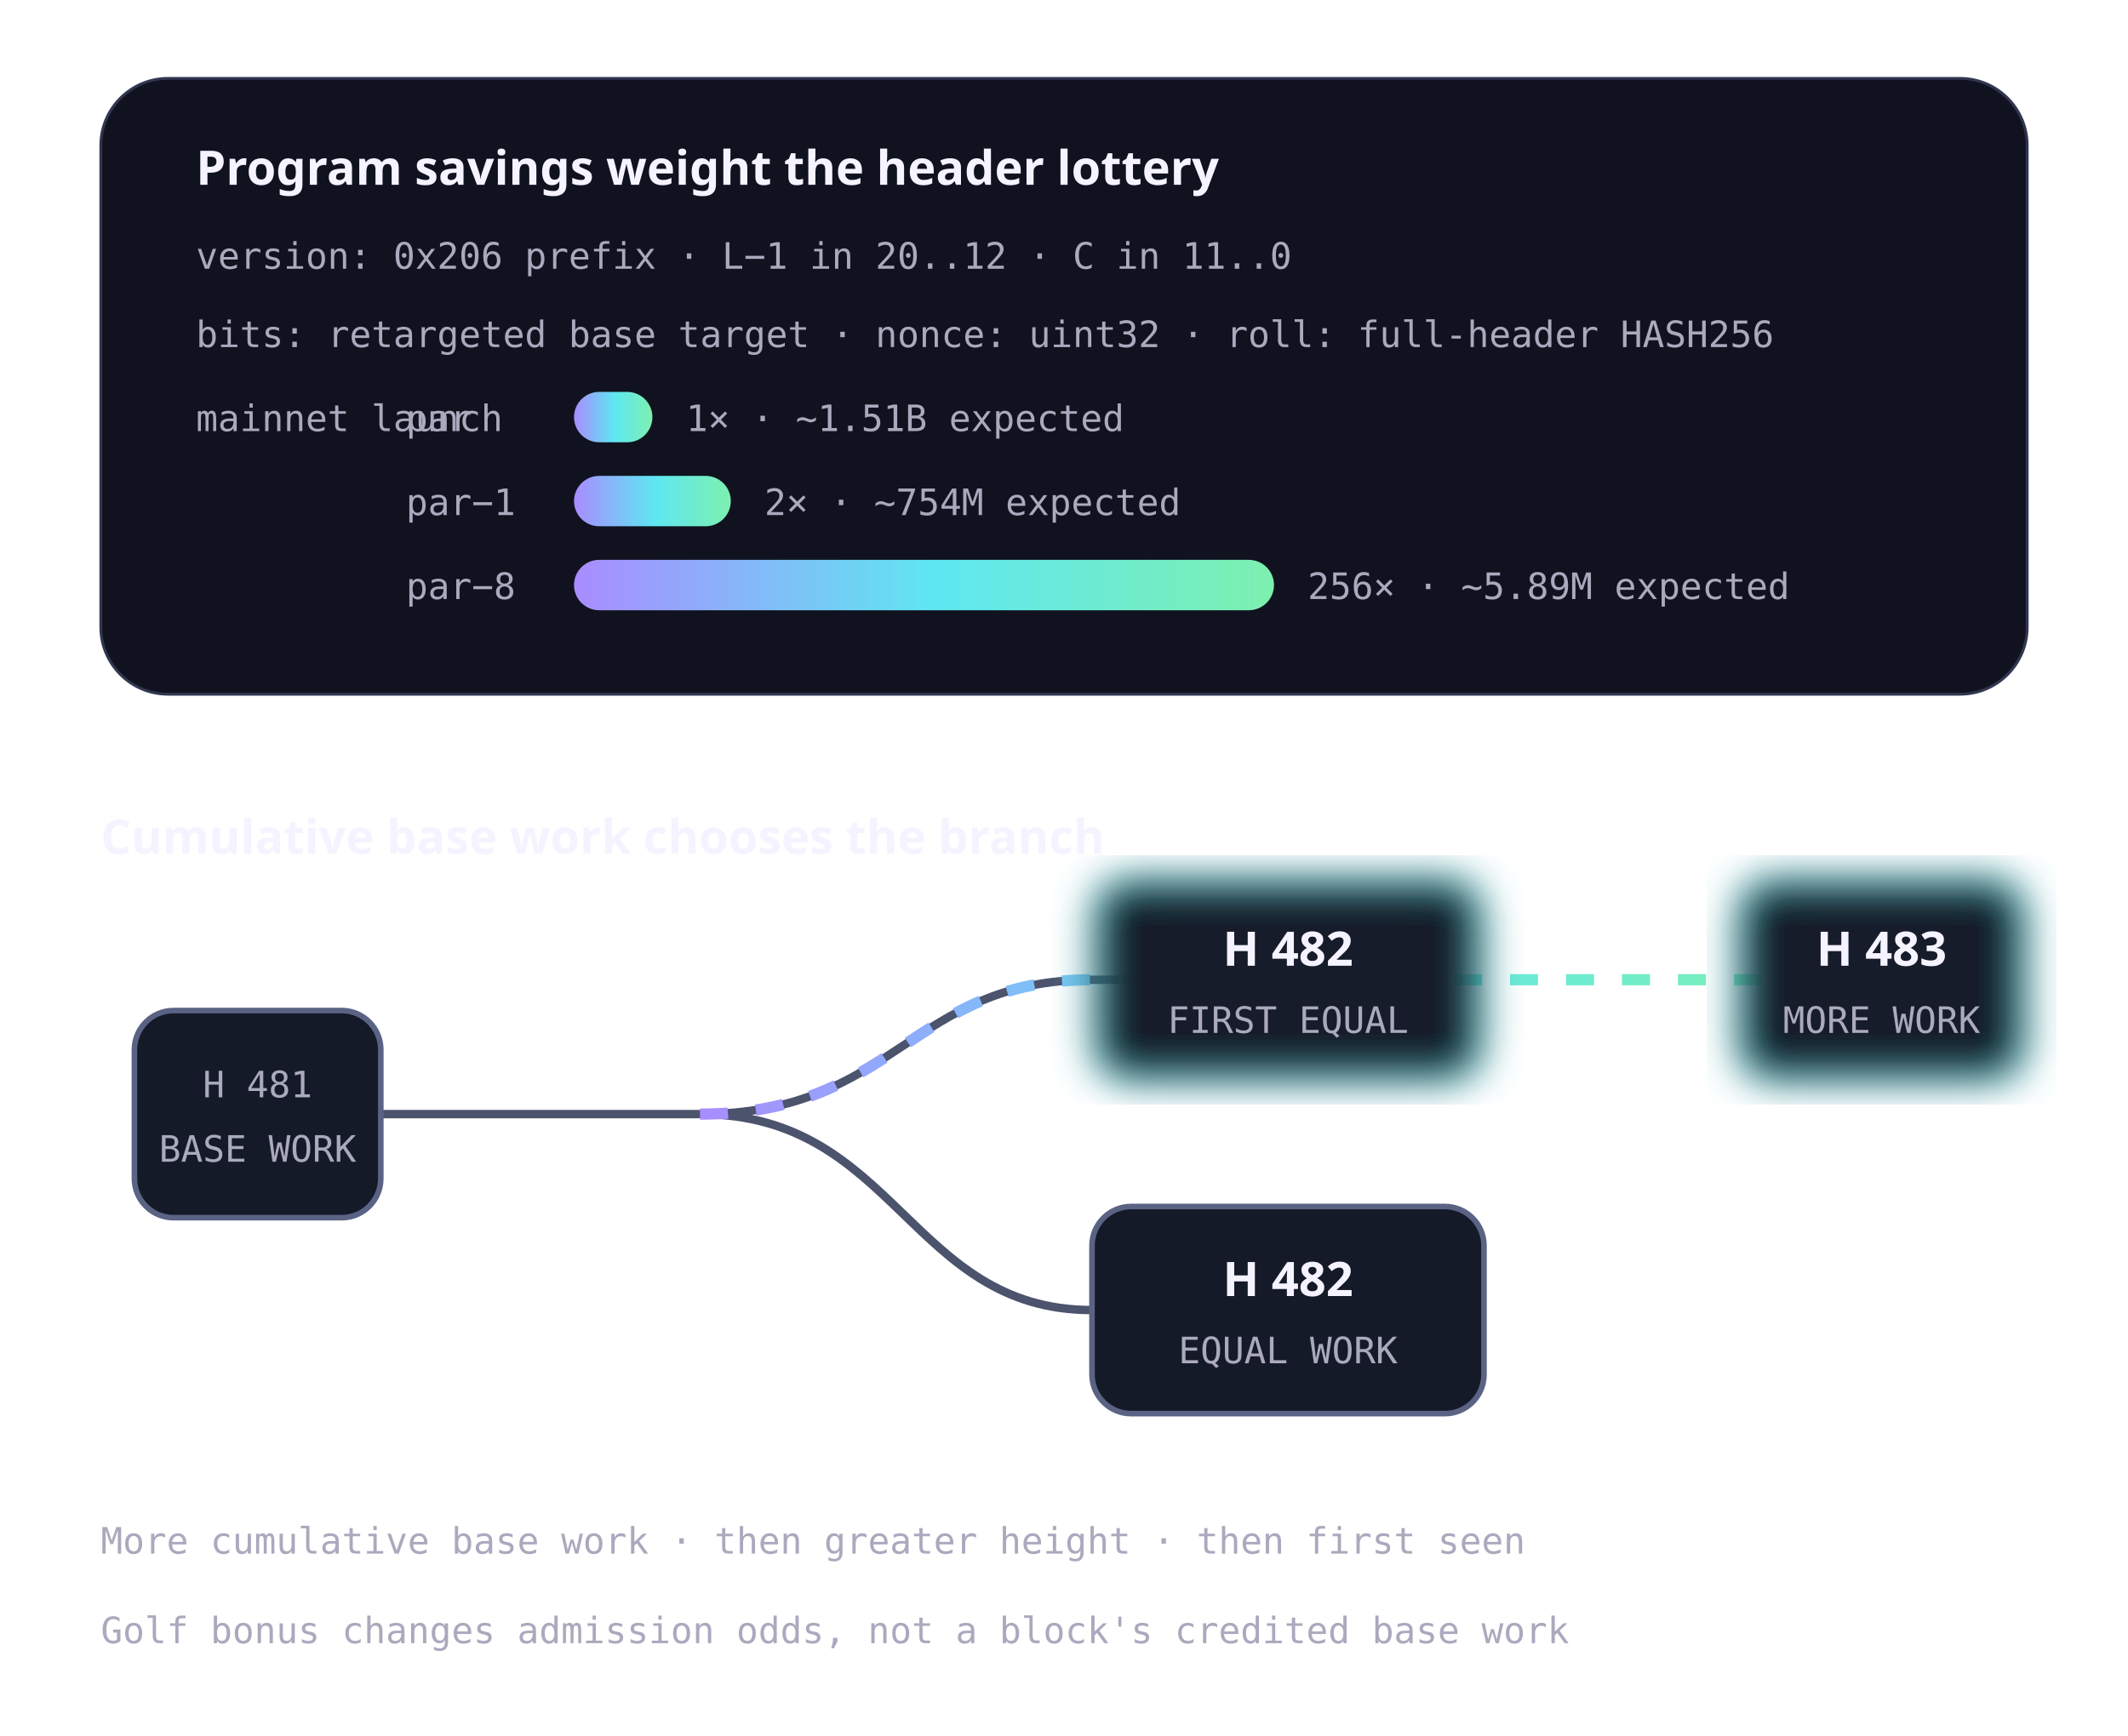
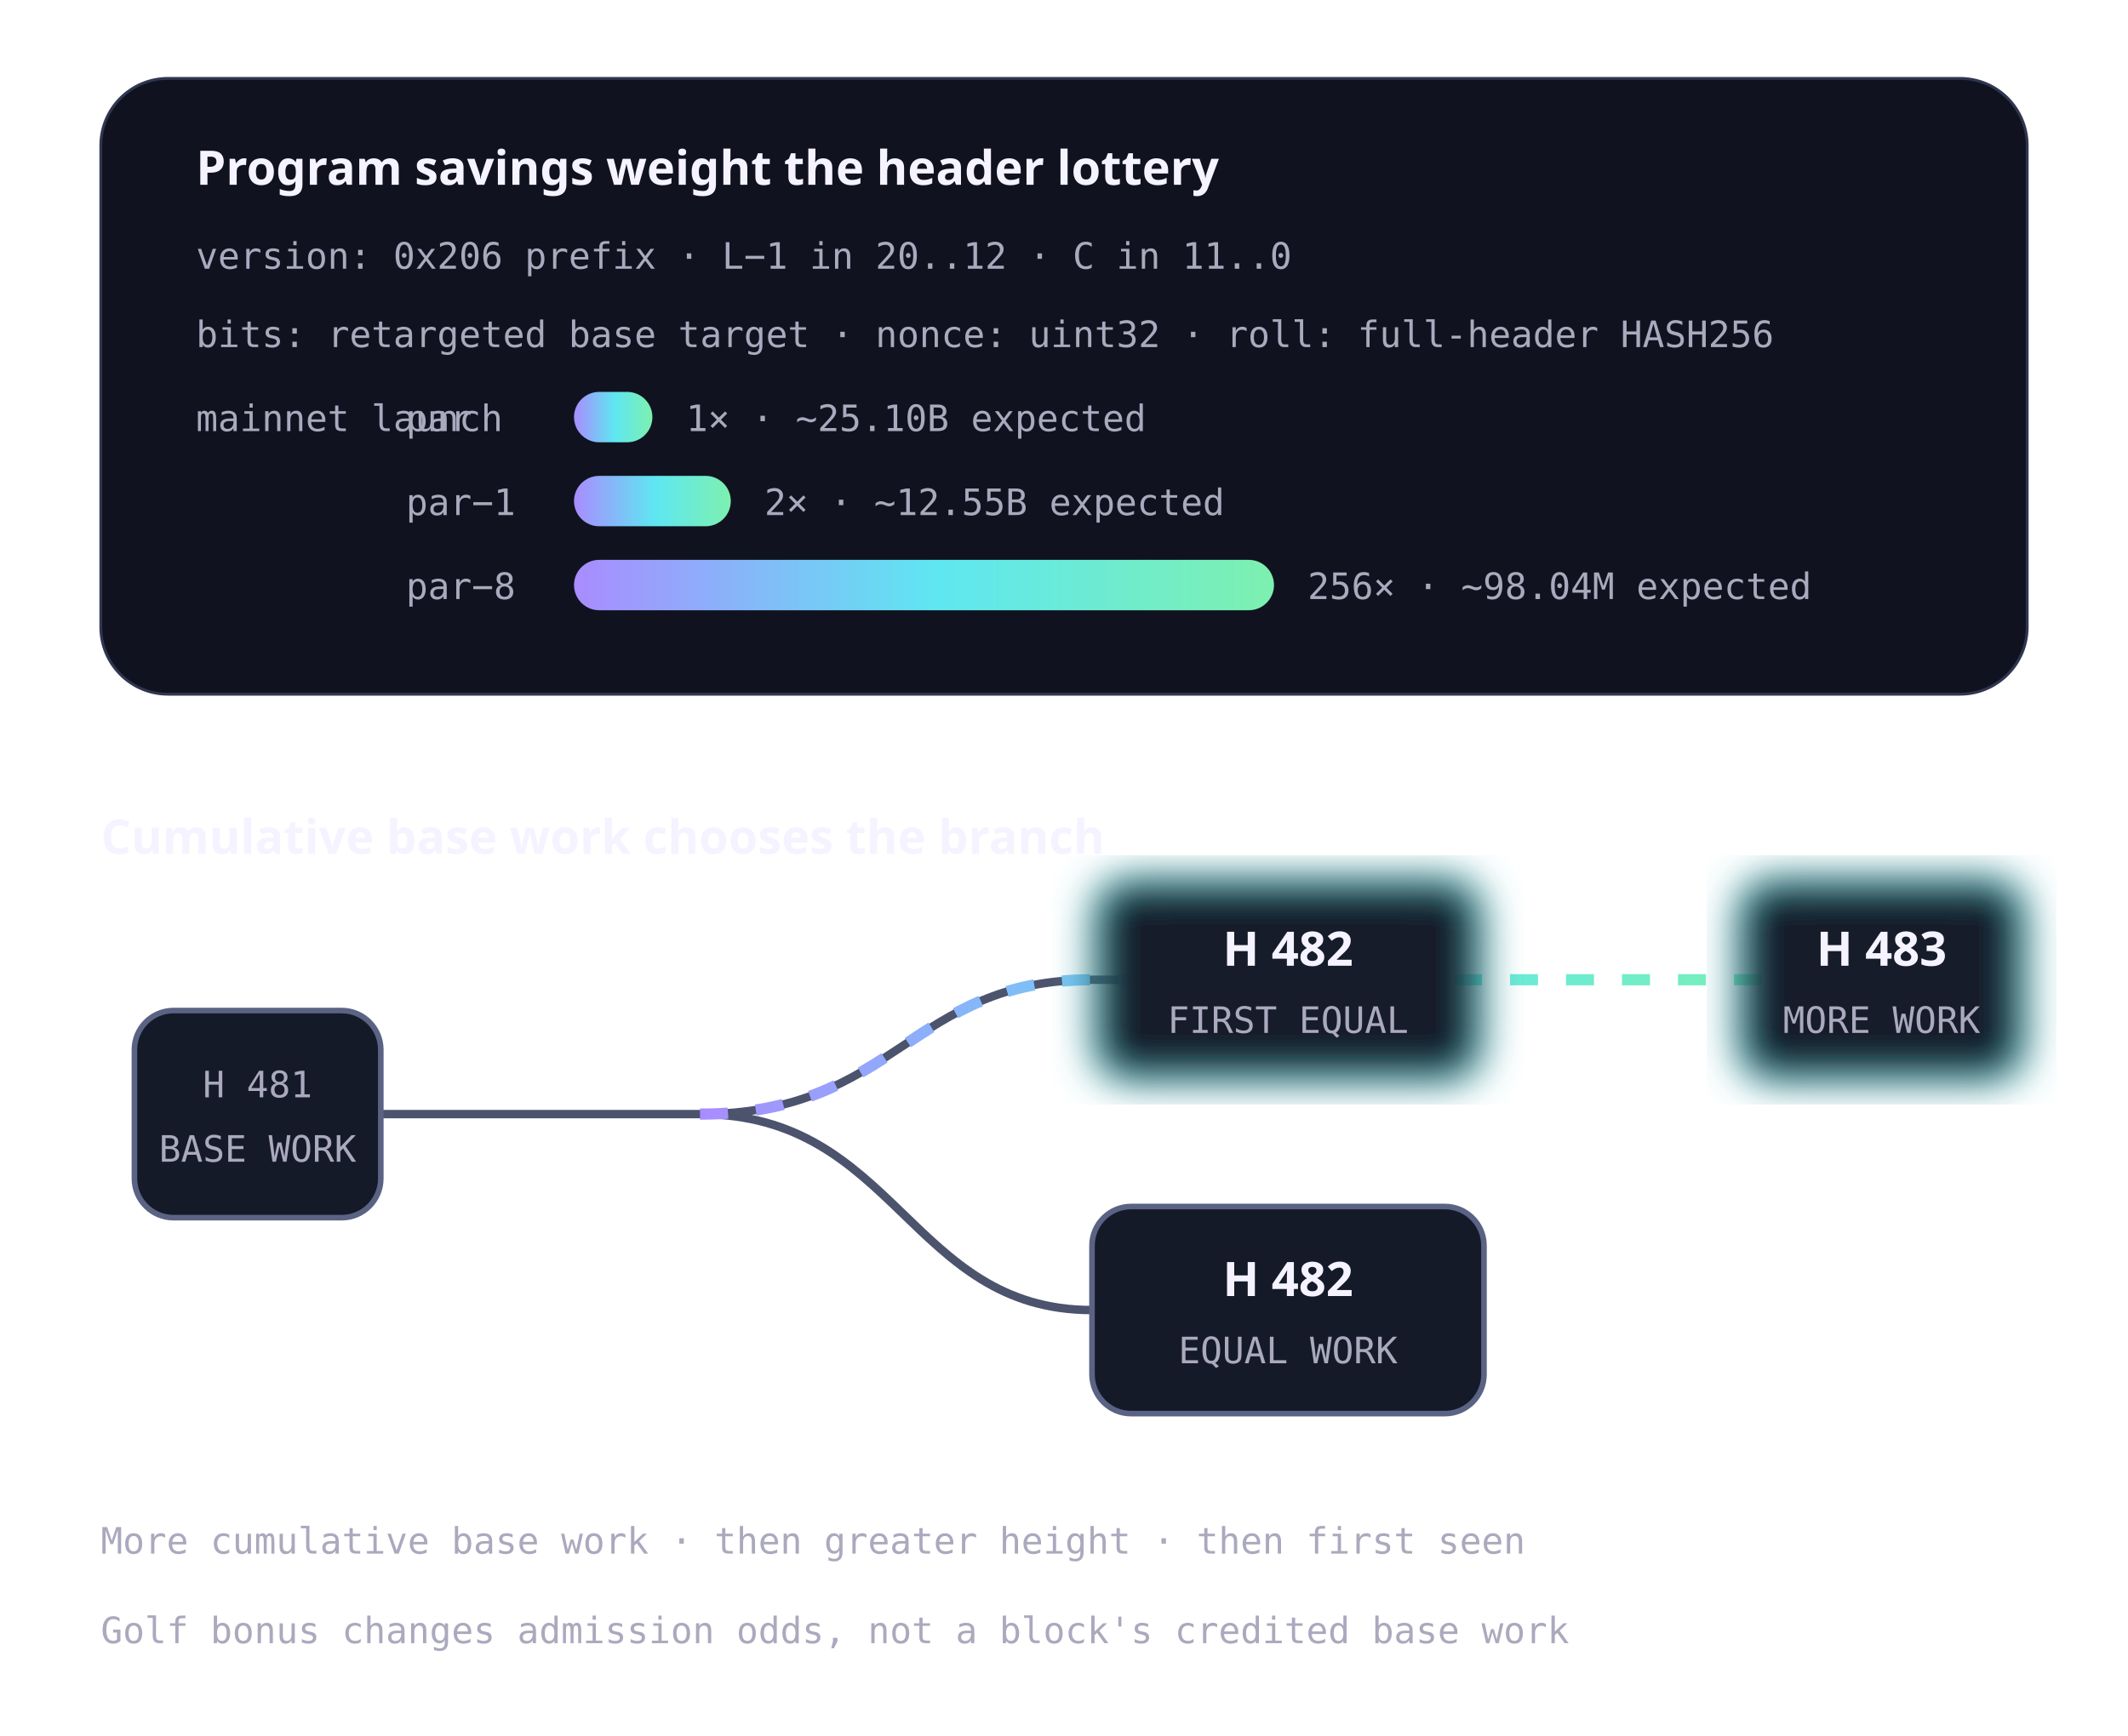
<svg xmlns="http://www.w3.org/2000/svg" viewBox="0 0 760 620" role="img" aria-labelledby="title desc">
  <defs>
    <linearGradient id="lottery" x1="0" y1="0" x2="1" y2="0">
      <stop stop-color="#a98cff" />
      <stop offset=".52" stop-color="#5ee7f1" />
      <stop offset="1" stop-color="#7df0af" />
    </linearGradient>
    <filter id="soft">
      <feGaussianBlur stdDeviation="7" />
    </filter>
  </defs>
  <style>.panel{fill:#10131f;stroke:#303650}.muted{fill:#aaa9bd;font:500 13px ui-monospace,monospace}.head{fill:#f5f3ff;font:700 17px ui-sans-serif,system-ui}.wire{fill:none;stroke:#4c536d;stroke-width:3}.winner{stroke:url(#lottery);stroke-width:4;stroke-dasharray:10 10;animation:move 4s linear infinite}.node{fill:#151a29;stroke:#5a6383;stroke-width:2}.win{stroke:#5ee7f1;filter:url(#soft)}.bar{fill:url(#lottery);animation:breathe 3s ease-in-out infinite;transform-origin:left}@keyframes move{to{stroke-dashoffset:-80}}@keyframes breathe{50%{opacity:.65}}@media(prefers-reduced-motion:reduce){.winner,.bar{animation:none}}</style>
  <rect class="panel" x="36" y="28" width="688" height="220" rx="24" />
  <text class="head" x="70" y="66">Program savings weight the header lottery</text>
  <text class="muted" x="70" y="96">version: 0x206 prefix · L−1 in 20..12 · C in 11..0</text>
  <text class="muted" x="70" y="124">bits: retargeted base target · nonce: uint32 · roll: full-header HASH256</text>
  <text class="muted" x="70" y="154">mainnet launch</text>
  <text class="muted" x="145" y="154">par</text>
  <rect class="bar" x="205" y="140" width="28" height="18" rx="9" />
-   <text class="muted" x="245" y="154">1× · ~1.51B expected</text>
+   <text class="muted" x="245" y="154">1× · ~25.10B expected</text>
  <text class="muted" x="145" y="184">par−1</text>
  <rect class="bar" x="205" y="170" width="56" height="18" rx="9" />
-   <text class="muted" x="273" y="184">2× · ~754M expected</text>
+   <text class="muted" x="273" y="184">2× · ~12.55B expected</text>
  <text class="muted" x="145" y="214">par−8</text>
  <rect class="bar" x="205" y="200" width="250" height="18" rx="9" />
-   <text class="muted" x="467" y="214">256× · ~5.89M expected</text>
+   <text class="muted" x="467" y="214">256× · ~98.04M expected</text>
  <text class="head" x="36" y="305">Cumulative base work chooses the branch</text>
  <path class="wire" d="M92 398H250M250 398C320 398 325 350 390 350H500M250 398C320 398 325 468 390 468H500" />
  <path class="wire winner" d="M250 398C320 398 325 350 390 350H655" />
  <g>
    <rect class="node" x="48" y="361" width="88" height="74" rx="14" />
    <text class="muted" x="92" y="392" text-anchor="middle">H 481</text>
    <text class="muted" x="92" y="415" text-anchor="middle">BASE WORK</text>
  </g>
  <g>
    <rect class="node win" x="390" y="313" width="140" height="74" rx="14" />
    <text class="head" x="460" y="345" text-anchor="middle">H 482</text>
    <text class="muted" x="460" y="369" text-anchor="middle">FIRST EQUAL</text>
  </g>
  <g>
    <rect class="node" x="390" y="431" width="140" height="74" rx="14" />
    <text class="head" x="460" y="463" text-anchor="middle">H 482</text>
    <text class="muted" x="460" y="487" text-anchor="middle">EQUAL WORK</text>
  </g>
  <g>
    <rect class="node win" x="620" y="313" width="104" height="74" rx="14" />
    <text class="head" x="672" y="345" text-anchor="middle">H 483</text>
    <text class="muted" x="672" y="369" text-anchor="middle">MORE WORK</text>
  </g>
  <text class="muted" x="36" y="555">More cumulative base work · then greater height · then first seen</text>
  <text class="muted" x="36" y="587">Golf bonus changes admission odds, not a block's credited base work</text>
</svg>
